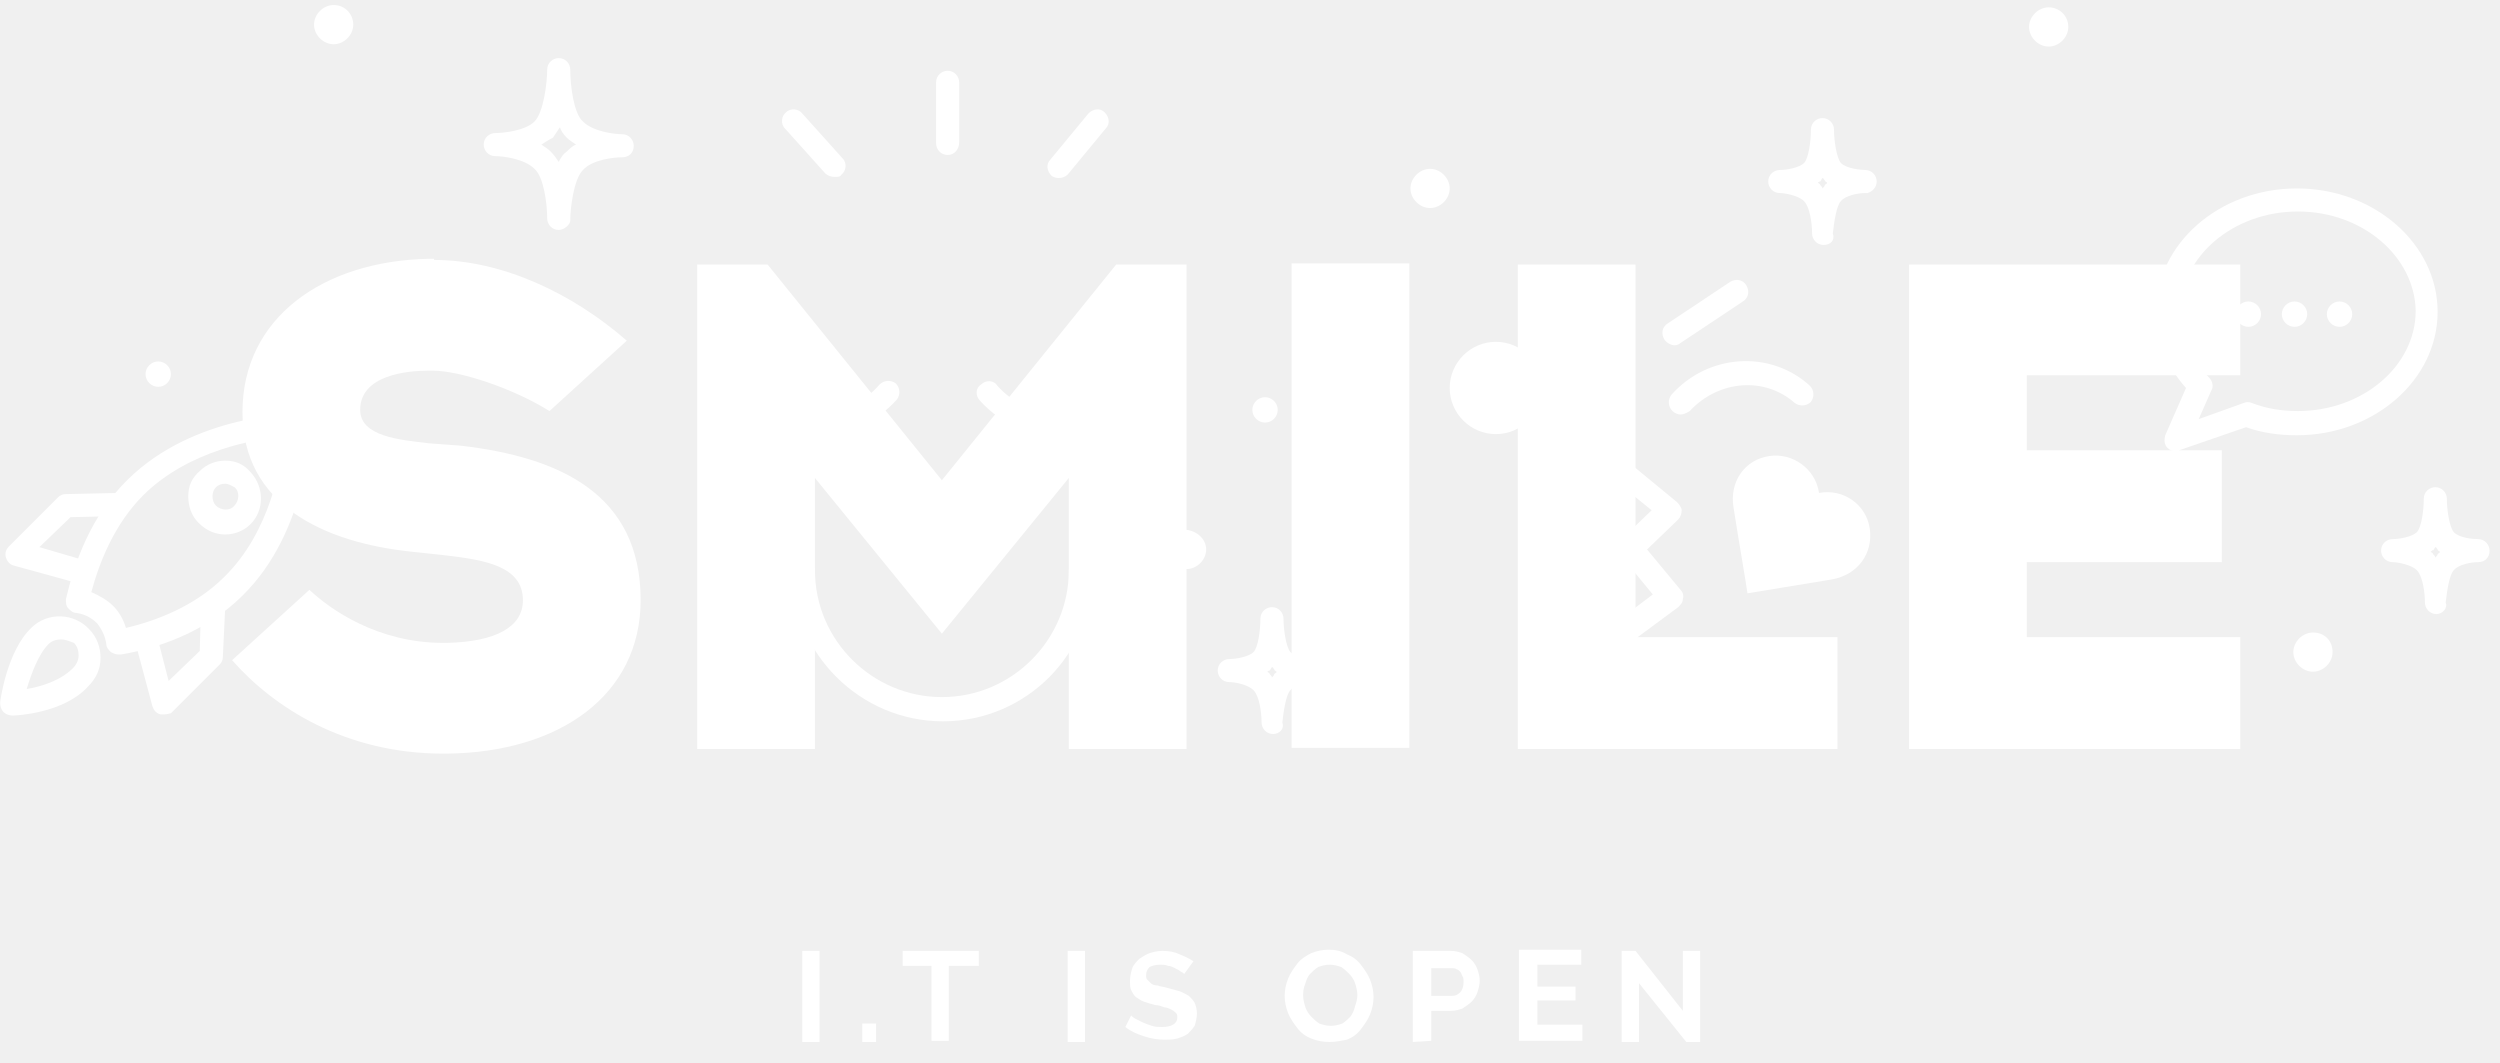
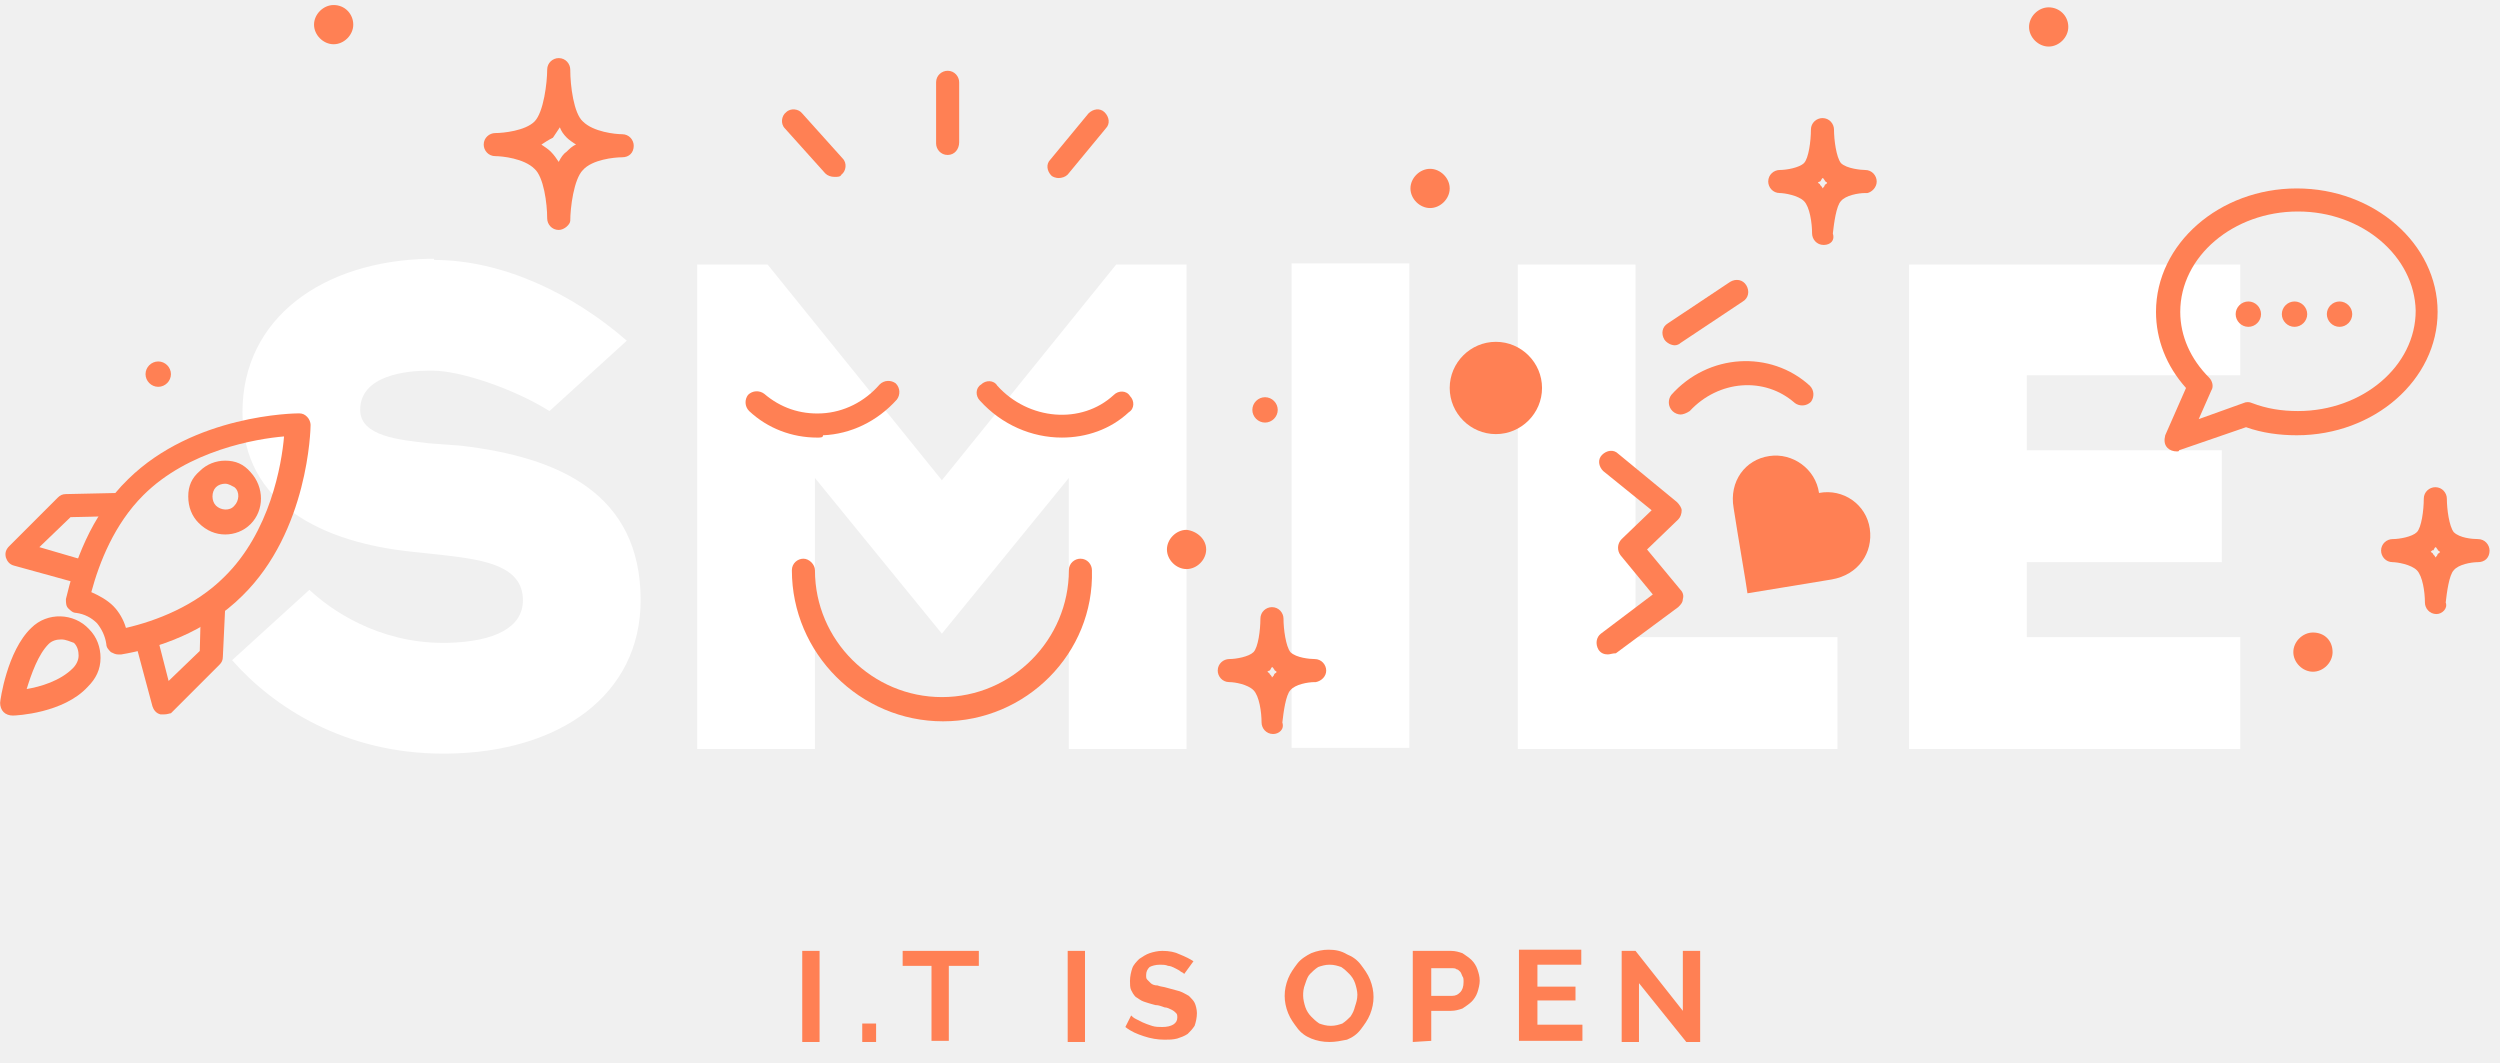
<svg xmlns="http://www.w3.org/2000/svg" role="img" aria-label="Smile" width="160" height="68" viewBox="0 0 160 68" fill="none">
  <g clip-path="url(#clip0_1745_11507)">
    <path d="M27.78 16.636C32.138 16.636 36.643 18.777 40.115 21.804L35.166 26.307C32.802 24.831 29.405 23.723 27.706 23.723H27.41C26.007 23.723 23.052 24.018 23.052 26.233C23.052 27.931 25.564 28.152 27.484 28.374L29.479 28.522C35.831 29.26 41.001 31.622 41.001 38.414C41.001 44.467 35.831 48.158 28.592 48.232H28.371C22.092 48.232 17.513 45.279 14.854 42.252L19.802 37.749C21.132 39.004 24.16 41.145 28.371 41.145H28.592C31.768 41.071 33.467 40.111 33.467 38.414C33.467 36.199 30.956 35.83 28.444 35.535L26.376 35.313C20.689 34.722 15.518 32.286 15.518 26.381C15.518 20.327 20.689 16.71 27.41 16.563H27.78V16.636Z" fill="white" />
    <path d="M68.405 47.937V30.589L60.28 40.555L52.155 30.589V47.937H44.621V16.932H49.127L60.28 30.736L71.434 16.932H75.939V47.937H68.405Z" fill="white" />
    <path d="M97.139 47.937V16.932H104.673V40.776H117.599V47.937H97.139Z" fill="white" />
    <path d="M142.197 28.817V35.978H129.714V40.776H143.379V47.937H122.18V16.932H143.379V24.019H129.714V28.817H142.197Z" fill="white" />
    <path d="M90.196 16.858H82.662V47.862H90.196V16.858Z" fill="white" />
-     <path d="M60.356 46.165C55.038 46.165 50.68 41.809 50.68 36.494C50.68 36.051 51.049 35.756 51.418 35.756C51.788 35.756 52.157 36.125 52.157 36.494C52.157 40.997 55.85 44.614 60.282 44.614C64.788 44.614 68.407 40.923 68.407 36.494C68.407 36.051 68.776 35.756 69.146 35.756C69.589 35.756 69.884 36.125 69.884 36.494C70.032 41.809 65.674 46.165 60.356 46.165Z" fill="white" />
-     <path d="M67.961 28.005C66.041 28.005 64.12 27.192 62.717 25.642C62.422 25.347 62.422 24.83 62.791 24.609C63.086 24.314 63.603 24.314 63.825 24.683C65.819 26.897 69.217 27.192 71.285 25.273C71.581 24.978 72.098 24.978 72.319 25.347C72.615 25.642 72.615 26.159 72.246 26.381C71.064 27.488 69.513 28.005 67.961 28.005Z" fill="white" />
-     <path d="M52.305 28.006C50.68 28.006 49.129 27.415 47.947 26.308C47.651 26.012 47.651 25.569 47.873 25.274C48.168 24.979 48.611 24.979 48.907 25.2C49.941 26.086 51.197 26.529 52.6 26.455C54.004 26.381 55.333 25.717 56.293 24.61C56.589 24.314 57.032 24.314 57.327 24.536C57.623 24.831 57.623 25.274 57.401 25.569C56.145 26.972 54.447 27.784 52.674 27.858C52.674 28.006 52.526 28.006 52.305 28.006Z" fill="white" />
-     <path d="M155.934 39.3C155.491 39.3 155.195 38.931 155.195 38.562C155.195 37.898 155.048 36.864 154.678 36.495C154.309 36.126 153.423 35.978 153.127 35.978C152.684 35.978 152.389 35.609 152.389 35.24C152.389 34.797 152.758 34.502 153.127 34.502C153.57 34.502 154.383 34.354 154.678 34.059C154.974 33.764 155.122 32.656 155.122 31.918C155.122 31.475 155.491 31.18 155.86 31.18C156.303 31.18 156.599 31.549 156.599 31.918C156.599 32.582 156.747 33.69 157.042 34.059C157.411 34.428 158.224 34.502 158.593 34.502C159.036 34.502 159.332 34.871 159.332 35.24C159.332 35.683 159.036 35.978 158.593 35.978C158.15 35.978 157.338 36.126 157.042 36.495C156.747 36.79 156.599 37.898 156.525 38.562C156.673 38.931 156.303 39.3 155.934 39.3ZM155.565 35.314C155.639 35.388 155.713 35.388 155.713 35.461C155.786 35.535 155.86 35.609 155.86 35.683C155.934 35.609 156.008 35.535 156.008 35.461C156.082 35.388 156.156 35.388 156.156 35.314C156.082 35.24 156.008 35.24 156.008 35.166C155.934 35.092 155.934 35.019 155.86 35.019C155.786 35.092 155.786 35.166 155.713 35.24C155.713 35.166 155.639 35.24 155.565 35.314Z" fill="white" />
-     <path d="M116.711 15.677C116.268 15.677 115.973 15.308 115.973 14.939C115.973 14.274 115.825 13.241 115.456 12.872C115.086 12.503 114.2 12.355 113.905 12.355C113.461 12.355 113.166 11.986 113.166 11.617C113.166 11.174 113.535 10.879 113.905 10.879C114.348 10.879 115.16 10.731 115.456 10.436C115.751 10.14 115.899 9.033 115.899 8.295C115.899 7.852 116.268 7.557 116.638 7.557C117.081 7.557 117.376 7.926 117.376 8.295C117.376 8.959 117.524 10.067 117.819 10.436C118.189 10.805 119.149 10.879 119.371 10.879C119.814 10.879 120.109 11.248 120.109 11.617C120.109 11.986 119.814 12.281 119.518 12.355C119.444 12.355 119.444 12.355 119.371 12.355C118.927 12.355 118.115 12.503 117.819 12.872C117.524 13.167 117.376 14.274 117.302 14.939C117.45 15.382 117.155 15.677 116.711 15.677ZM116.342 11.691C116.416 11.764 116.49 11.764 116.49 11.838C116.564 11.912 116.638 11.986 116.638 12.06C116.711 11.986 116.785 11.912 116.785 11.838C116.859 11.764 116.933 11.764 116.933 11.691C116.859 11.617 116.785 11.617 116.785 11.543C116.711 11.469 116.711 11.395 116.638 11.395C116.564 11.469 116.564 11.543 116.49 11.617C116.49 11.617 116.416 11.617 116.342 11.691Z" fill="white" />
-     <path d="M81.479 46.977C81.036 46.977 80.74 46.608 80.74 46.239C80.74 45.574 80.593 44.541 80.223 44.172C79.854 43.803 79.041 43.655 78.672 43.655C78.229 43.655 77.934 43.286 77.934 42.917C77.934 42.474 78.303 42.179 78.672 42.179C79.115 42.179 79.928 42.031 80.223 41.736C80.519 41.441 80.666 40.333 80.666 39.595C80.666 39.152 81.036 38.857 81.405 38.857C81.848 38.857 82.144 39.226 82.144 39.595C82.144 40.259 82.292 41.367 82.587 41.736C82.956 42.105 83.843 42.179 84.138 42.179C84.581 42.179 84.877 42.548 84.877 42.917C84.877 43.286 84.581 43.581 84.212 43.655H84.138C83.695 43.655 82.882 43.803 82.587 44.172C82.292 44.467 82.144 45.574 82.07 46.239C82.218 46.682 81.848 46.977 81.479 46.977ZM81.11 42.991C81.184 43.065 81.257 43.065 81.257 43.138C81.331 43.212 81.405 43.286 81.405 43.36C81.479 43.286 81.553 43.212 81.553 43.138C81.627 43.065 81.701 43.065 81.701 42.991C81.627 42.917 81.553 42.917 81.553 42.843C81.479 42.769 81.479 42.695 81.405 42.695C81.331 42.769 81.331 42.843 81.257 42.917C81.257 42.917 81.184 42.917 81.11 42.991Z" fill="white" />
-     <path d="M35.758 14.717C35.315 14.717 35.02 14.348 35.02 13.979C35.02 13.019 34.798 11.321 34.207 10.805C33.542 10.14 32.139 9.993 31.696 9.993C31.253 9.993 30.957 9.624 30.957 9.254C30.957 8.812 31.326 8.516 31.696 8.516C32.213 8.516 33.616 8.369 34.207 7.778C34.798 7.187 35.02 5.268 35.02 4.456C35.02 4.013 35.389 3.718 35.758 3.718C36.201 3.718 36.497 4.087 36.497 4.456C36.497 5.49 36.718 7.261 37.309 7.778C37.974 8.442 39.377 8.59 39.821 8.59C40.264 8.59 40.559 8.959 40.559 9.328C40.559 9.771 40.264 10.066 39.821 10.066C39.304 10.066 37.9 10.214 37.309 10.879C36.718 11.469 36.497 13.315 36.497 14.127C36.497 14.348 36.127 14.717 35.758 14.717ZM34.65 9.254C34.872 9.402 35.093 9.55 35.241 9.697C35.463 9.919 35.61 10.14 35.758 10.362C35.906 10.066 36.054 9.845 36.275 9.697C36.423 9.55 36.645 9.328 36.866 9.254C36.645 9.107 36.423 8.959 36.275 8.812C36.054 8.59 35.906 8.369 35.832 8.147C35.684 8.369 35.537 8.59 35.389 8.812C35.093 8.959 34.872 9.107 34.65 9.254Z" fill="white" />
-     <path d="M60.649 9.918C60.206 9.918 59.91 9.549 59.91 9.18V5.268C59.91 4.825 60.279 4.529 60.649 4.529C61.092 4.529 61.387 4.899 61.387 5.268V9.106C61.387 9.549 61.092 9.918 60.649 9.918Z" fill="white" />
-     <path d="M67.74 11.395C67.593 11.395 67.371 11.321 67.297 11.247C67.002 10.952 66.928 10.509 67.223 10.214L69.661 7.261C69.956 6.966 70.399 6.892 70.695 7.187C70.99 7.482 71.064 7.925 70.769 8.221L68.331 11.173C68.183 11.321 67.962 11.395 67.74 11.395Z" fill="white" />
-     <path d="M53.411 11.321C53.19 11.321 52.968 11.247 52.82 11.1L50.235 8.221C49.94 7.925 50.013 7.409 50.309 7.187C50.604 6.892 51.121 6.966 51.343 7.261L53.928 10.14C54.224 10.435 54.15 10.952 53.854 11.173C53.78 11.321 53.633 11.321 53.411 11.321Z" fill="white" />
-     <path d="M111.837 37.971C112.354 37.897 115.383 37.38 117.229 37.085C118.928 36.79 119.888 35.387 119.667 33.837C119.445 32.287 117.968 31.253 116.417 31.549C116.195 29.998 114.718 28.965 113.241 29.186C111.689 29.408 110.655 30.81 110.951 32.508C111.246 34.428 111.763 37.38 111.837 37.971Z" fill="white" />
-     <path d="M107.554 26.529C107.406 26.529 107.184 26.455 107.037 26.307C106.741 26.012 106.741 25.569 106.963 25.274C109.326 22.616 113.315 22.395 115.826 24.683C116.122 24.979 116.122 25.422 115.9 25.717C115.605 26.012 115.162 26.012 114.866 25.791C112.946 24.093 109.991 24.314 108.144 26.307C107.923 26.455 107.701 26.529 107.554 26.529Z" fill="white" />
-     <path d="M92.781 24.83C92.781 23.206 94.111 21.877 95.736 21.877C97.361 21.877 98.69 23.206 98.69 24.83C98.69 26.454 97.361 27.783 95.736 27.783C94.111 27.783 92.781 26.454 92.781 24.83Z" fill="white" />
-     <path d="M102.899 41.883C102.678 41.883 102.456 41.81 102.309 41.588C102.087 41.219 102.161 40.776 102.456 40.555L105.78 38.045L103.712 35.535C103.49 35.24 103.49 34.797 103.786 34.501L105.706 32.656L102.604 30.146C102.309 29.851 102.235 29.408 102.53 29.113C102.826 28.817 103.269 28.743 103.564 29.039L107.331 32.139C107.479 32.287 107.627 32.508 107.627 32.656C107.627 32.877 107.553 33.099 107.405 33.246L105.411 35.166L107.553 37.749C107.701 37.897 107.774 38.119 107.701 38.34C107.701 38.562 107.553 38.709 107.405 38.857L103.416 41.81C103.195 41.81 103.047 41.883 102.899 41.883Z" fill="white" />
-     <path d="M107.184 22.099C106.962 22.099 106.667 21.951 106.519 21.73C106.298 21.361 106.371 20.918 106.741 20.696L110.729 18.039C111.099 17.817 111.542 17.891 111.764 18.26C111.985 18.629 111.911 19.072 111.542 19.294L107.553 21.951C107.479 22.025 107.332 22.099 107.184 22.099Z" fill="white" />
-     <path d="M22.609 1.577C22.609 2.242 22.018 2.832 21.353 2.832C20.689 2.832 20.098 2.242 20.098 1.577C20.098 0.913 20.689 0.322 21.353 0.322C22.092 0.322 22.609 0.913 22.609 1.577Z" fill="white" />
-     <path d="M132.371 1.725C132.371 2.389 131.78 2.98 131.115 2.98C130.45 2.98 129.859 2.389 129.859 1.725C129.859 1.06 130.45 0.47 131.115 0.47C131.78 0.47 132.371 0.987 132.371 1.725Z" fill="white" />
-     <path d="M92.781 12.06C92.781 12.724 92.19 13.315 91.525 13.315C90.86 13.315 90.269 12.724 90.269 12.06C90.269 11.395 90.86 10.805 91.525 10.805C92.19 10.805 92.781 11.395 92.781 12.06Z" fill="white" />
-     <path d="M149.285 41.736C149.285 42.4 148.694 42.99 148.029 42.99C147.364 42.99 146.773 42.4 146.773 41.736C146.773 41.071 147.364 40.481 148.029 40.481C148.768 40.481 149.285 40.997 149.285 41.736Z" fill="white" />
-     <path d="M77.195 35.165C77.195 35.83 76.604 36.42 75.939 36.42C75.275 36.42 74.684 35.83 74.684 35.165C74.684 34.501 75.275 33.91 75.939 33.91C76.604 33.984 77.195 34.501 77.195 35.165Z" fill="white" />
-     <path d="M139.314 28.891C139.092 28.891 138.871 28.817 138.723 28.669C138.501 28.448 138.501 28.153 138.575 27.857L139.905 24.831C138.649 23.428 137.984 21.73 137.984 19.959C137.984 15.603 142.047 12.06 146.996 12.06C151.945 12.06 156.007 15.603 156.007 19.959C156.007 24.314 151.945 27.857 146.996 27.857C145.888 27.857 144.78 27.71 143.746 27.341L139.462 28.817C139.462 28.891 139.388 28.891 139.314 28.891ZM147.07 13.536C142.933 13.536 139.536 16.415 139.536 19.959C139.536 21.509 140.2 22.985 141.382 24.166C141.604 24.388 141.678 24.757 141.53 24.978L140.717 26.824L143.598 25.79C143.746 25.716 143.967 25.716 144.115 25.79C145.075 26.159 146.036 26.307 147.07 26.307C151.206 26.307 154.604 23.428 154.604 19.885C154.53 16.415 151.206 13.536 147.07 13.536Z" fill="white" />
-     <path d="M143.082 20.106C143.082 19.663 143.451 19.294 143.895 19.294C144.338 19.294 144.707 19.663 144.707 20.106C144.707 20.549 144.338 20.918 143.895 20.918C143.451 20.918 143.082 20.549 143.082 20.106Z" fill="white" />
-     <path d="M146.037 20.106C146.037 19.663 146.406 19.294 146.85 19.294C147.293 19.294 147.662 19.663 147.662 20.106C147.662 20.549 147.293 20.918 146.85 20.918C146.406 20.918 146.037 20.549 146.037 20.106Z" fill="white" />
-     <path d="M148.918 20.106C148.918 19.663 149.287 19.294 149.73 19.294C150.174 19.294 150.543 19.663 150.543 20.106C150.543 20.549 150.174 20.918 149.73 20.918C149.287 20.918 148.918 20.549 148.918 20.106Z" fill="white" />
-     <path d="M81.775 26.233C81.775 26.676 81.406 27.045 80.963 27.045C80.52 27.045 80.15 26.676 80.15 26.233C80.15 25.79 80.52 25.421 80.963 25.421C81.406 25.421 81.775 25.79 81.775 26.233Z" fill="white" />
-     <path d="M10.94 23.945C10.94 24.388 10.57 24.757 10.127 24.757C9.684 24.757 9.314 24.388 9.314 23.945C9.314 23.502 9.684 23.133 10.127 23.133C10.57 23.133 10.94 23.502 10.94 23.945Z" fill="white" />
-     <path d="M0.82 45.796C0.599 45.796 0.377 45.722 0.229 45.574C0.082 45.427 0.008 45.205 0.008 44.984C0.008 44.836 0.451 41.662 2.002 40.185C3.036 39.152 4.735 39.226 5.695 40.259C6.212 40.776 6.434 41.44 6.434 42.105C6.434 42.843 6.139 43.434 5.621 43.95C4.07 45.648 1.042 45.796 0.82 45.796C0.894 45.796 0.894 45.796 0.82 45.796ZM3.923 40.924C3.627 40.924 3.332 40.997 3.11 41.219C2.445 41.883 2.002 43.138 1.707 44.098C2.593 43.95 3.849 43.581 4.661 42.769C4.883 42.548 5.031 42.252 5.031 41.957C5.031 41.662 4.957 41.367 4.735 41.145C4.513 41.071 4.218 40.924 3.923 40.924Z" fill="white" />
-     <path d="M7.543 41.884C7.395 41.884 7.247 41.81 7.099 41.736C6.952 41.589 6.804 41.441 6.804 41.219C6.73 40.703 6.509 40.26 6.213 39.891C5.844 39.522 5.401 39.3 4.884 39.226C4.662 39.226 4.514 39.079 4.366 38.931C4.219 38.783 4.219 38.562 4.219 38.34C4.736 36.126 5.77 33.025 8.207 30.663C12.418 26.529 18.844 26.455 19.139 26.455C19.361 26.455 19.509 26.529 19.656 26.677C19.804 26.824 19.878 27.046 19.878 27.193C19.878 27.489 19.73 33.985 15.52 38.119C13.156 40.481 9.98 41.515 7.764 41.884C7.69 41.884 7.616 41.884 7.543 41.884ZM5.844 37.897C6.361 38.119 6.878 38.414 7.247 38.783C7.616 39.152 7.912 39.669 8.06 40.186C9.98 39.743 12.492 38.783 14.338 36.938C17.293 34.059 18.031 29.703 18.179 27.932C16.406 28.079 12.048 28.817 9.168 31.697C7.321 33.542 6.361 35.978 5.844 37.897ZM14.412 34.206C13.821 34.206 13.23 33.985 12.713 33.468C12.27 33.025 12.048 32.435 12.048 31.77C12.048 31.106 12.27 30.589 12.787 30.146C13.23 29.703 13.821 29.482 14.412 29.482C15.077 29.482 15.594 29.703 16.037 30.22C16.923 31.18 16.923 32.656 16.037 33.542C15.594 33.985 15.003 34.206 14.412 34.206ZM14.412 30.958C14.19 30.958 13.969 31.032 13.821 31.18C13.673 31.327 13.599 31.549 13.599 31.77C13.599 31.992 13.673 32.213 13.821 32.361C14.117 32.656 14.707 32.73 15.003 32.361C15.298 32.066 15.372 31.475 15.003 31.18C14.855 31.106 14.633 30.958 14.412 30.958Z" fill="white" />
-     <path d="M5.4 37.38C5.326 37.38 5.252 37.38 5.178 37.38L0.894 36.199C0.599 36.125 0.451 35.903 0.377 35.682C0.303 35.387 0.377 35.165 0.599 34.944L3.701 31.843C3.849 31.696 3.997 31.622 4.218 31.622L7.616 31.548C8.059 31.548 8.355 31.843 8.355 32.286C8.355 32.729 8.059 33.024 7.616 33.024L4.514 33.098L2.519 35.017L5.548 35.903C5.917 36.051 6.213 36.42 6.065 36.863C6.065 37.158 5.769 37.38 5.4 37.38Z" fill="white" />
-     <path d="M10.495 45.722C10.422 45.722 10.348 45.722 10.274 45.722C9.978 45.648 9.831 45.426 9.757 45.205L8.649 41.071C8.575 40.702 8.797 40.259 9.166 40.185C9.535 40.111 9.978 40.333 10.052 40.702L10.791 43.581L12.785 41.661L12.859 38.856C12.859 38.413 13.229 38.118 13.672 38.118C14.115 38.118 14.41 38.487 14.41 38.93L14.263 42.031C14.263 42.252 14.189 42.4 14.041 42.547L10.939 45.648C10.865 45.648 10.717 45.722 10.495 45.722Z" fill="white" />
-     <path d="M51.344 66.687V60.856H52.452V66.687H51.344Z" fill="white" />
-     <path d="M55.184 66.687V65.506H56.07V66.687H55.184Z" fill="white" />
-     <path d="M62.571 61.815H60.724V66.614H59.616V61.815H57.77V60.856H62.645V61.815H62.571Z" fill="white" />
-     <path d="M68.332 66.687V60.856H69.44V66.687H68.332Z" fill="white" />
-     <path d="M75.79 62.332C75.717 62.258 75.717 62.258 75.569 62.184C75.495 62.111 75.347 62.037 75.2 61.963C75.052 61.889 74.904 61.815 74.756 61.815C74.609 61.741 74.387 61.741 74.239 61.741C73.944 61.741 73.722 61.815 73.575 61.889C73.427 62.037 73.353 62.184 73.353 62.406C73.353 62.553 73.353 62.627 73.427 62.701C73.501 62.775 73.575 62.849 73.648 62.922C73.722 62.996 73.87 63.07 74.092 63.07C74.239 63.144 74.461 63.144 74.683 63.218C74.978 63.292 75.2 63.365 75.495 63.439C75.717 63.513 75.938 63.661 76.086 63.735C76.234 63.882 76.381 64.03 76.455 64.177C76.529 64.325 76.603 64.62 76.603 64.842C76.603 65.137 76.529 65.433 76.455 65.654C76.308 65.875 76.16 66.023 76.012 66.171C75.79 66.318 75.569 66.392 75.347 66.466C75.052 66.54 74.83 66.54 74.535 66.54C74.092 66.54 73.648 66.466 73.205 66.318C72.762 66.171 72.393 66.023 72.023 65.728L72.393 64.99C72.467 65.063 72.54 65.137 72.688 65.211C72.836 65.285 72.984 65.359 73.131 65.433C73.279 65.506 73.501 65.58 73.722 65.654C73.944 65.728 74.165 65.728 74.387 65.728C74.978 65.728 75.347 65.506 75.347 65.137C75.347 64.99 75.347 64.916 75.273 64.842C75.2 64.768 75.126 64.694 74.978 64.62C74.83 64.547 74.683 64.473 74.535 64.473C74.313 64.399 74.165 64.325 73.944 64.325C73.648 64.251 73.427 64.177 73.205 64.104C72.984 64.03 72.836 63.882 72.688 63.808C72.54 63.661 72.467 63.513 72.393 63.365C72.319 63.218 72.319 62.996 72.319 62.775C72.319 62.48 72.393 62.184 72.467 61.963C72.54 61.741 72.762 61.52 72.91 61.372C73.131 61.225 73.353 61.077 73.575 61.003C73.796 60.929 74.092 60.856 74.387 60.856C74.83 60.856 75.2 60.929 75.495 61.077C75.864 61.225 76.16 61.372 76.381 61.52L75.79 62.332Z" fill="white" />
-     <path d="M85.099 66.687C84.656 66.687 84.287 66.613 83.918 66.466C83.548 66.318 83.253 66.097 83.031 65.801C82.81 65.506 82.588 65.211 82.44 64.841C82.293 64.472 82.219 64.103 82.219 63.734C82.219 63.365 82.293 62.996 82.44 62.627C82.588 62.258 82.81 61.962 83.031 61.667C83.253 61.372 83.622 61.15 83.918 61.003C84.287 60.855 84.656 60.781 85.026 60.781C85.469 60.781 85.838 60.855 86.207 61.077C86.577 61.224 86.872 61.446 87.094 61.741C87.315 62.036 87.537 62.332 87.685 62.701C87.832 63.07 87.906 63.439 87.906 63.808C87.906 64.177 87.832 64.546 87.685 64.915C87.537 65.284 87.315 65.58 87.094 65.875C86.872 66.17 86.577 66.392 86.207 66.539C85.838 66.613 85.469 66.687 85.099 66.687ZM83.401 63.734C83.401 63.956 83.474 64.251 83.548 64.472C83.622 64.694 83.77 64.915 83.918 65.063C84.065 65.211 84.213 65.358 84.435 65.506C84.656 65.58 84.878 65.653 85.173 65.653C85.469 65.653 85.69 65.58 85.912 65.506C86.133 65.358 86.281 65.211 86.429 65.063C86.577 64.841 86.651 64.694 86.724 64.399C86.798 64.177 86.872 63.956 86.872 63.66C86.872 63.439 86.798 63.144 86.724 62.922C86.651 62.701 86.503 62.479 86.355 62.332C86.207 62.184 86.06 62.036 85.838 61.889C85.617 61.815 85.395 61.741 85.099 61.741C84.804 61.741 84.582 61.815 84.361 61.889C84.139 62.036 83.992 62.184 83.844 62.332C83.696 62.479 83.622 62.701 83.548 62.922C83.401 63.291 83.401 63.513 83.401 63.734Z" fill="white" />
-     <path d="M90.418 66.687V60.856H92.856C93.151 60.856 93.373 60.929 93.594 61.003C93.816 61.151 94.037 61.298 94.185 61.446C94.333 61.594 94.481 61.815 94.554 62.037C94.628 62.258 94.702 62.48 94.702 62.775C94.702 62.996 94.628 63.292 94.554 63.513C94.481 63.735 94.333 63.956 94.185 64.104C94.037 64.251 93.816 64.399 93.594 64.547C93.373 64.62 93.151 64.694 92.856 64.694H91.6V66.614L90.418 66.687ZM91.6 63.735H92.929C93.151 63.735 93.299 63.661 93.446 63.513C93.594 63.365 93.668 63.144 93.668 62.849C93.668 62.701 93.668 62.553 93.594 62.48C93.52 62.332 93.52 62.258 93.446 62.184C93.373 62.111 93.299 62.037 93.225 62.037C93.151 61.963 93.003 61.963 92.929 61.963H91.6V63.735Z" fill="white" />
-     <path d="M101.275 65.653V66.613H97.213V60.781H101.202V61.741H98.395V63.144H100.832V64.029H98.395V65.58H101.275V65.653Z" fill="white" />
-     <path d="M104.895 62.922V66.687H103.787V60.855H104.673L107.702 64.694V60.855H108.81V66.687H107.923L104.895 62.922Z" fill="white" />
+     <path d="M60.356 46.165C55.038 46.165 50.68 41.809 50.68 36.494C50.68 36.051 51.049 35.756 51.418 35.756C51.788 35.756 52.157 36.125 52.157 36.494C52.157 40.997 55.85 44.614 60.282 44.614C64.788 44.614 68.407 40.923 68.407 36.494C68.407 36.051 68.776 35.756 69.146 35.756C69.589 35.756 69.884 36.125 69.884 36.494C70.032 41.809 65.674 46.165 60.356 46.165Z" fill="#FF8054" />
+     <path d="M67.961 28.005C66.041 28.005 64.12 27.192 62.717 25.642C62.422 25.347 62.422 24.83 62.791 24.609C63.086 24.314 63.603 24.314 63.825 24.683C65.819 26.897 69.217 27.192 71.285 25.273C71.581 24.978 72.098 24.978 72.319 25.347C72.615 25.642 72.615 26.159 72.246 26.381C71.064 27.488 69.513 28.005 67.961 28.005Z" fill="#FF8054" />
+     <path d="M52.305 28.006C50.68 28.006 49.129 27.415 47.947 26.308C47.651 26.012 47.651 25.569 47.873 25.274C48.168 24.979 48.611 24.979 48.907 25.2C49.941 26.086 51.197 26.529 52.6 26.455C54.004 26.381 55.333 25.717 56.293 24.61C56.589 24.314 57.032 24.314 57.327 24.536C57.623 24.831 57.623 25.274 57.401 25.569C56.145 26.972 54.447 27.784 52.674 27.858C52.674 28.006 52.526 28.006 52.305 28.006Z" fill="#FF8054" />
+     <path d="M155.934 39.3C155.491 39.3 155.195 38.931 155.195 38.562C155.195 37.898 155.048 36.864 154.678 36.495C154.309 36.126 153.423 35.978 153.127 35.978C152.684 35.978 152.389 35.609 152.389 35.24C152.389 34.797 152.758 34.502 153.127 34.502C153.57 34.502 154.383 34.354 154.678 34.059C154.974 33.764 155.122 32.656 155.122 31.918C155.122 31.475 155.491 31.18 155.86 31.18C156.303 31.18 156.599 31.549 156.599 31.918C156.599 32.582 156.747 33.69 157.042 34.059C157.411 34.428 158.224 34.502 158.593 34.502C159.036 34.502 159.332 34.871 159.332 35.24C159.332 35.683 159.036 35.978 158.593 35.978C158.15 35.978 157.338 36.126 157.042 36.495C156.747 36.79 156.599 37.898 156.525 38.562C156.673 38.931 156.303 39.3 155.934 39.3ZM155.565 35.314C155.639 35.388 155.713 35.388 155.713 35.461C155.786 35.535 155.86 35.609 155.86 35.683C155.934 35.609 156.008 35.535 156.008 35.461C156.082 35.388 156.156 35.388 156.156 35.314C156.082 35.24 156.008 35.24 156.008 35.166C155.934 35.092 155.934 35.019 155.86 35.019C155.786 35.092 155.786 35.166 155.713 35.24C155.713 35.166 155.639 35.24 155.565 35.314Z" fill="#FF8054" />
+     <path d="M116.711 15.677C116.268 15.677 115.973 15.308 115.973 14.939C115.973 14.274 115.825 13.241 115.456 12.872C115.086 12.503 114.2 12.355 113.905 12.355C113.461 12.355 113.166 11.986 113.166 11.617C113.166 11.174 113.535 10.879 113.905 10.879C114.348 10.879 115.16 10.731 115.456 10.436C115.751 10.14 115.899 9.033 115.899 8.295C115.899 7.852 116.268 7.557 116.638 7.557C117.081 7.557 117.376 7.926 117.376 8.295C117.376 8.959 117.524 10.067 117.819 10.436C118.189 10.805 119.149 10.879 119.371 10.879C119.814 10.879 120.109 11.248 120.109 11.617C120.109 11.986 119.814 12.281 119.518 12.355C119.444 12.355 119.444 12.355 119.371 12.355C118.927 12.355 118.115 12.503 117.819 12.872C117.524 13.167 117.376 14.274 117.302 14.939C117.45 15.382 117.155 15.677 116.711 15.677ZM116.342 11.691C116.416 11.764 116.49 11.764 116.49 11.838C116.564 11.912 116.638 11.986 116.638 12.06C116.711 11.986 116.785 11.912 116.785 11.838C116.859 11.764 116.933 11.764 116.933 11.691C116.859 11.617 116.785 11.617 116.785 11.543C116.711 11.469 116.711 11.395 116.638 11.395C116.564 11.469 116.564 11.543 116.49 11.617C116.49 11.617 116.416 11.617 116.342 11.691Z" fill="#FF8054" />
+     <path d="M81.479 46.977C81.036 46.977 80.74 46.608 80.74 46.239C80.74 45.574 80.593 44.541 80.223 44.172C79.854 43.803 79.041 43.655 78.672 43.655C78.229 43.655 77.934 43.286 77.934 42.917C77.934 42.474 78.303 42.179 78.672 42.179C79.115 42.179 79.928 42.031 80.223 41.736C80.519 41.441 80.666 40.333 80.666 39.595C80.666 39.152 81.036 38.857 81.405 38.857C81.848 38.857 82.144 39.226 82.144 39.595C82.144 40.259 82.292 41.367 82.587 41.736C82.956 42.105 83.843 42.179 84.138 42.179C84.581 42.179 84.877 42.548 84.877 42.917C84.877 43.286 84.581 43.581 84.212 43.655H84.138C83.695 43.655 82.882 43.803 82.587 44.172C82.292 44.467 82.144 45.574 82.07 46.239C82.218 46.682 81.848 46.977 81.479 46.977ZM81.11 42.991C81.184 43.065 81.257 43.065 81.257 43.138C81.331 43.212 81.405 43.286 81.405 43.36C81.479 43.286 81.553 43.212 81.553 43.138C81.627 43.065 81.701 43.065 81.701 42.991C81.627 42.917 81.553 42.917 81.553 42.843C81.479 42.769 81.479 42.695 81.405 42.695C81.331 42.769 81.331 42.843 81.257 42.917C81.257 42.917 81.184 42.917 81.11 42.991Z" fill="#FF8054" />
+     <path d="M35.758 14.717C35.315 14.717 35.02 14.348 35.02 13.979C35.02 13.019 34.798 11.321 34.207 10.805C33.542 10.14 32.139 9.993 31.696 9.993C31.253 9.993 30.957 9.624 30.957 9.254C30.957 8.812 31.326 8.516 31.696 8.516C32.213 8.516 33.616 8.369 34.207 7.778C34.798 7.187 35.02 5.268 35.02 4.456C35.02 4.013 35.389 3.718 35.758 3.718C36.201 3.718 36.497 4.087 36.497 4.456C36.497 5.49 36.718 7.261 37.309 7.778C37.974 8.442 39.377 8.59 39.821 8.59C40.264 8.59 40.559 8.959 40.559 9.328C40.559 9.771 40.264 10.066 39.821 10.066C39.304 10.066 37.9 10.214 37.309 10.879C36.718 11.469 36.497 13.315 36.497 14.127C36.497 14.348 36.127 14.717 35.758 14.717ZM34.65 9.254C34.872 9.402 35.093 9.55 35.241 9.697C35.463 9.919 35.61 10.14 35.758 10.362C35.906 10.066 36.054 9.845 36.275 9.697C36.423 9.55 36.645 9.328 36.866 9.254C36.645 9.107 36.423 8.959 36.275 8.812C36.054 8.59 35.906 8.369 35.832 8.147C35.684 8.369 35.537 8.59 35.389 8.812C35.093 8.959 34.872 9.107 34.65 9.254Z" fill="#FF8054" />
+     <path d="M60.649 9.918C60.206 9.918 59.91 9.549 59.91 9.18V5.268C59.91 4.825 60.279 4.529 60.649 4.529C61.092 4.529 61.387 4.899 61.387 5.268V9.106C61.387 9.549 61.092 9.918 60.649 9.918Z" fill="#FF8054" />
+     <path d="M67.74 11.395C67.593 11.395 67.371 11.321 67.297 11.247C67.002 10.952 66.928 10.509 67.223 10.214L69.661 7.261C69.956 6.966 70.399 6.892 70.695 7.187C70.99 7.482 71.064 7.925 70.769 8.221L68.331 11.173C68.183 11.321 67.962 11.395 67.74 11.395Z" fill="#FF8054" />
+     <path d="M53.411 11.321C53.19 11.321 52.968 11.247 52.82 11.1L50.235 8.221C49.94 7.925 50.013 7.409 50.309 7.187C50.604 6.892 51.121 6.966 51.343 7.261L53.928 10.14C54.224 10.435 54.15 10.952 53.854 11.173C53.78 11.321 53.633 11.321 53.411 11.321Z" fill="#FF8054" />
+     <path d="M111.837 37.971C112.354 37.897 115.383 37.38 117.229 37.085C118.928 36.79 119.888 35.387 119.667 33.837C119.445 32.287 117.968 31.253 116.417 31.549C116.195 29.998 114.718 28.965 113.241 29.186C111.689 29.408 110.655 30.81 110.951 32.508C111.246 34.428 111.763 37.38 111.837 37.971Z" fill="#FF8054" />
+     <path d="M107.554 26.529C107.406 26.529 107.184 26.455 107.037 26.307C106.741 26.012 106.741 25.569 106.963 25.274C109.326 22.616 113.315 22.395 115.826 24.683C116.122 24.979 116.122 25.422 115.9 25.717C115.605 26.012 115.162 26.012 114.866 25.791C112.946 24.093 109.991 24.314 108.144 26.307C107.923 26.455 107.701 26.529 107.554 26.529Z" fill="#FF8054" />
+     <path d="M92.781 24.83C92.781 23.206 94.111 21.877 95.736 21.877C97.361 21.877 98.69 23.206 98.69 24.83C98.69 26.454 97.361 27.783 95.736 27.783C94.111 27.783 92.781 26.454 92.781 24.83Z" fill="#FF8054" />
+     <path d="M102.899 41.883C102.678 41.883 102.456 41.81 102.309 41.588C102.087 41.219 102.161 40.776 102.456 40.555L105.78 38.045L103.712 35.535C103.49 35.24 103.49 34.797 103.786 34.501L105.706 32.656L102.604 30.146C102.309 29.851 102.235 29.408 102.53 29.113C102.826 28.817 103.269 28.743 103.564 29.039L107.331 32.139C107.479 32.287 107.627 32.508 107.627 32.656C107.627 32.877 107.553 33.099 107.405 33.246L105.411 35.166L107.553 37.749C107.701 37.897 107.774 38.119 107.701 38.34C107.701 38.562 107.553 38.709 107.405 38.857L103.416 41.81C103.195 41.81 103.047 41.883 102.899 41.883Z" fill="#FF8054" />
+     <path d="M107.184 22.099C106.962 22.099 106.667 21.951 106.519 21.73C106.298 21.361 106.371 20.918 106.741 20.696L110.729 18.039C111.099 17.817 111.542 17.891 111.764 18.26C111.985 18.629 111.911 19.072 111.542 19.294L107.553 21.951C107.479 22.025 107.332 22.099 107.184 22.099Z" fill="#FF8054" />
+     <path d="M22.609 1.577C22.609 2.242 22.018 2.832 21.353 2.832C20.689 2.832 20.098 2.242 20.098 1.577C20.098 0.913 20.689 0.322 21.353 0.322C22.092 0.322 22.609 0.913 22.609 1.577Z" fill="#FF8054" />
+     <path d="M132.371 1.725C132.371 2.389 131.78 2.98 131.115 2.98C130.45 2.98 129.859 2.389 129.859 1.725C129.859 1.06 130.45 0.47 131.115 0.47C131.78 0.47 132.371 0.987 132.371 1.725Z" fill="#FF8054" />
+     <path d="M92.781 12.06C92.781 12.724 92.19 13.315 91.525 13.315C90.86 13.315 90.269 12.724 90.269 12.06C90.269 11.395 90.86 10.805 91.525 10.805C92.19 10.805 92.781 11.395 92.781 12.06Z" fill="#FF8054" />
+     <path d="M149.285 41.736C149.285 42.4 148.694 42.99 148.029 42.99C147.364 42.99 146.773 42.4 146.773 41.736C146.773 41.071 147.364 40.481 148.029 40.481C148.768 40.481 149.285 40.997 149.285 41.736Z" fill="#FF8054" />
+     <path d="M77.195 35.165C77.195 35.83 76.604 36.42 75.939 36.42C75.275 36.42 74.684 35.83 74.684 35.165C74.684 34.501 75.275 33.91 75.939 33.91C76.604 33.984 77.195 34.501 77.195 35.165Z" fill="#FF8054" />
+     <path d="M139.314 28.891C139.092 28.891 138.871 28.817 138.723 28.669C138.501 28.448 138.501 28.153 138.575 27.857L139.905 24.831C138.649 23.428 137.984 21.73 137.984 19.959C137.984 15.603 142.047 12.06 146.996 12.06C151.945 12.06 156.007 15.603 156.007 19.959C156.007 24.314 151.945 27.857 146.996 27.857C145.888 27.857 144.78 27.71 143.746 27.341L139.462 28.817C139.462 28.891 139.388 28.891 139.314 28.891ZM147.07 13.536C142.933 13.536 139.536 16.415 139.536 19.959C139.536 21.509 140.2 22.985 141.382 24.166C141.604 24.388 141.678 24.757 141.53 24.978L140.717 26.824L143.598 25.79C143.746 25.716 143.967 25.716 144.115 25.79C145.075 26.159 146.036 26.307 147.07 26.307C151.206 26.307 154.604 23.428 154.604 19.885C154.53 16.415 151.206 13.536 147.07 13.536Z" fill="#FF8054" />
+     <path d="M143.082 20.106C143.082 19.663 143.451 19.294 143.895 19.294C144.338 19.294 144.707 19.663 144.707 20.106C144.707 20.549 144.338 20.918 143.895 20.918C143.451 20.918 143.082 20.549 143.082 20.106Z" fill="#FF8054" />
+     <path d="M146.037 20.106C146.037 19.663 146.406 19.294 146.85 19.294C147.293 19.294 147.662 19.663 147.662 20.106C147.662 20.549 147.293 20.918 146.85 20.918C146.406 20.918 146.037 20.549 146.037 20.106Z" fill="#FF8054" />
+     <path d="M148.918 20.106C148.918 19.663 149.287 19.294 149.73 19.294C150.174 19.294 150.543 19.663 150.543 20.106C150.543 20.549 150.174 20.918 149.73 20.918C149.287 20.918 148.918 20.549 148.918 20.106Z" fill="#FF8054" />
+     <path d="M81.775 26.233C81.775 26.676 81.406 27.045 80.963 27.045C80.52 27.045 80.15 26.676 80.15 26.233C80.15 25.79 80.52 25.421 80.963 25.421C81.406 25.421 81.775 25.79 81.775 26.233Z" fill="#FF8054" />
+     <path d="M10.94 23.945C10.94 24.388 10.57 24.757 10.127 24.757C9.684 24.757 9.314 24.388 9.314 23.945C9.314 23.502 9.684 23.133 10.127 23.133C10.57 23.133 10.94 23.502 10.94 23.945Z" fill="#FF8054" />
+     <path d="M0.82 45.796C0.599 45.796 0.377 45.722 0.229 45.574C0.082 45.427 0.008 45.205 0.008 44.984C0.008 44.836 0.451 41.662 2.002 40.185C3.036 39.152 4.735 39.226 5.695 40.259C6.212 40.776 6.434 41.44 6.434 42.105C6.434 42.843 6.139 43.434 5.621 43.95C4.07 45.648 1.042 45.796 0.82 45.796C0.894 45.796 0.894 45.796 0.82 45.796ZM3.923 40.924C3.627 40.924 3.332 40.997 3.11 41.219C2.445 41.883 2.002 43.138 1.707 44.098C2.593 43.95 3.849 43.581 4.661 42.769C4.883 42.548 5.031 42.252 5.031 41.957C5.031 41.662 4.957 41.367 4.735 41.145C4.513 41.071 4.218 40.924 3.923 40.924Z" fill="#FF8054" />
+     <path d="M7.543 41.884C7.395 41.884 7.247 41.81 7.099 41.736C6.952 41.589 6.804 41.441 6.804 41.219C6.73 40.703 6.509 40.26 6.213 39.891C5.844 39.522 5.401 39.3 4.884 39.226C4.662 39.226 4.514 39.079 4.366 38.931C4.219 38.783 4.219 38.562 4.219 38.34C4.736 36.126 5.77 33.025 8.207 30.663C12.418 26.529 18.844 26.455 19.139 26.455C19.361 26.455 19.509 26.529 19.656 26.677C19.804 26.824 19.878 27.046 19.878 27.193C19.878 27.489 19.73 33.985 15.52 38.119C13.156 40.481 9.98 41.515 7.764 41.884C7.69 41.884 7.616 41.884 7.543 41.884ZM5.844 37.897C6.361 38.119 6.878 38.414 7.247 38.783C7.616 39.152 7.912 39.669 8.06 40.186C9.98 39.743 12.492 38.783 14.338 36.938C17.293 34.059 18.031 29.703 18.179 27.932C16.406 28.079 12.048 28.817 9.168 31.697C7.321 33.542 6.361 35.978 5.844 37.897ZM14.412 34.206C13.821 34.206 13.23 33.985 12.713 33.468C12.27 33.025 12.048 32.435 12.048 31.77C12.048 31.106 12.27 30.589 12.787 30.146C13.23 29.703 13.821 29.482 14.412 29.482C15.077 29.482 15.594 29.703 16.037 30.22C16.923 31.18 16.923 32.656 16.037 33.542C15.594 33.985 15.003 34.206 14.412 34.206ZM14.412 30.958C14.19 30.958 13.969 31.032 13.821 31.18C13.673 31.327 13.599 31.549 13.599 31.77C13.599 31.992 13.673 32.213 13.821 32.361C14.117 32.656 14.707 32.73 15.003 32.361C15.298 32.066 15.372 31.475 15.003 31.18C14.855 31.106 14.633 30.958 14.412 30.958Z" fill="#FF8054" />
+     <path d="M5.4 37.38C5.326 37.38 5.252 37.38 5.178 37.38L0.894 36.199C0.599 36.125 0.451 35.903 0.377 35.682C0.303 35.387 0.377 35.165 0.599 34.944L3.701 31.843C3.849 31.696 3.997 31.622 4.218 31.622L7.616 31.548C8.059 31.548 8.355 31.843 8.355 32.286C8.355 32.729 8.059 33.024 7.616 33.024L4.514 33.098L2.519 35.017L5.548 35.903C5.917 36.051 6.213 36.42 6.065 36.863C6.065 37.158 5.769 37.38 5.4 37.38Z" fill="#FF8054" />
+     <path d="M10.495 45.722C10.422 45.722 10.348 45.722 10.274 45.722C9.978 45.648 9.831 45.426 9.757 45.205L8.649 41.071C8.575 40.702 8.797 40.259 9.166 40.185C9.535 40.111 9.978 40.333 10.052 40.702L10.791 43.581L12.785 41.661L12.859 38.856C12.859 38.413 13.229 38.118 13.672 38.118C14.115 38.118 14.41 38.487 14.41 38.93L14.263 42.031C14.263 42.252 14.189 42.4 14.041 42.547L10.939 45.648C10.865 45.648 10.717 45.722 10.495 45.722Z" fill="#FF8054" />
+     <path d="M51.344 66.687V60.856H52.452V66.687H51.344Z" fill="#FF8054" />
+     <path d="M55.184 66.687V65.506H56.07V66.687H55.184Z" fill="#FF8054" />
+     <path d="M62.571 61.815H60.724V66.614H59.616V61.815H57.77V60.856H62.645V61.815H62.571Z" fill="#FF8054" />
+     <path d="M68.332 66.687V60.856H69.44V66.687H68.332Z" fill="#FF8054" />
+     <path d="M75.79 62.332C75.717 62.258 75.717 62.258 75.569 62.184C75.495 62.111 75.347 62.037 75.2 61.963C75.052 61.889 74.904 61.815 74.756 61.815C74.609 61.741 74.387 61.741 74.239 61.741C73.944 61.741 73.722 61.815 73.575 61.889C73.427 62.037 73.353 62.184 73.353 62.406C73.353 62.553 73.353 62.627 73.427 62.701C73.501 62.775 73.575 62.849 73.648 62.922C73.722 62.996 73.87 63.07 74.092 63.07C74.239 63.144 74.461 63.144 74.683 63.218C74.978 63.292 75.2 63.365 75.495 63.439C75.717 63.513 75.938 63.661 76.086 63.735C76.234 63.882 76.381 64.03 76.455 64.177C76.529 64.325 76.603 64.62 76.603 64.842C76.603 65.137 76.529 65.433 76.455 65.654C76.308 65.875 76.16 66.023 76.012 66.171C75.79 66.318 75.569 66.392 75.347 66.466C75.052 66.54 74.83 66.54 74.535 66.54C74.092 66.54 73.648 66.466 73.205 66.318C72.762 66.171 72.393 66.023 72.023 65.728L72.393 64.99C72.467 65.063 72.54 65.137 72.688 65.211C72.836 65.285 72.984 65.359 73.131 65.433C73.279 65.506 73.501 65.58 73.722 65.654C73.944 65.728 74.165 65.728 74.387 65.728C74.978 65.728 75.347 65.506 75.347 65.137C75.347 64.99 75.347 64.916 75.273 64.842C75.2 64.768 75.126 64.694 74.978 64.62C74.83 64.547 74.683 64.473 74.535 64.473C74.313 64.399 74.165 64.325 73.944 64.325C73.648 64.251 73.427 64.177 73.205 64.104C72.984 64.03 72.836 63.882 72.688 63.808C72.54 63.661 72.467 63.513 72.393 63.365C72.319 63.218 72.319 62.996 72.319 62.775C72.319 62.48 72.393 62.184 72.467 61.963C72.54 61.741 72.762 61.52 72.91 61.372C73.131 61.225 73.353 61.077 73.575 61.003C73.796 60.929 74.092 60.856 74.387 60.856C74.83 60.856 75.2 60.929 75.495 61.077C75.864 61.225 76.16 61.372 76.381 61.52L75.79 62.332Z" fill="#FF8054" />
+     <path d="M85.099 66.687C84.656 66.687 84.287 66.613 83.918 66.466C83.548 66.318 83.253 66.097 83.031 65.801C82.81 65.506 82.588 65.211 82.44 64.841C82.293 64.472 82.219 64.103 82.219 63.734C82.219 63.365 82.293 62.996 82.44 62.627C82.588 62.258 82.81 61.962 83.031 61.667C83.253 61.372 83.622 61.15 83.918 61.003C84.287 60.855 84.656 60.781 85.026 60.781C85.469 60.781 85.838 60.855 86.207 61.077C86.577 61.224 86.872 61.446 87.094 61.741C87.315 62.036 87.537 62.332 87.685 62.701C87.832 63.07 87.906 63.439 87.906 63.808C87.906 64.177 87.832 64.546 87.685 64.915C87.537 65.284 87.315 65.58 87.094 65.875C86.872 66.17 86.577 66.392 86.207 66.539C85.838 66.613 85.469 66.687 85.099 66.687ZM83.401 63.734C83.401 63.956 83.474 64.251 83.548 64.472C83.622 64.694 83.77 64.915 83.918 65.063C84.065 65.211 84.213 65.358 84.435 65.506C84.656 65.58 84.878 65.653 85.173 65.653C85.469 65.653 85.69 65.58 85.912 65.506C86.133 65.358 86.281 65.211 86.429 65.063C86.577 64.841 86.651 64.694 86.724 64.399C86.798 64.177 86.872 63.956 86.872 63.66C86.872 63.439 86.798 63.144 86.724 62.922C86.651 62.701 86.503 62.479 86.355 62.332C86.207 62.184 86.06 62.036 85.838 61.889C85.617 61.815 85.395 61.741 85.099 61.741C84.804 61.741 84.582 61.815 84.361 61.889C84.139 62.036 83.992 62.184 83.844 62.332C83.696 62.479 83.622 62.701 83.548 62.922C83.401 63.291 83.401 63.513 83.401 63.734Z" fill="#FF8054" />
+     <path d="M90.418 66.687V60.856H92.856C93.151 60.856 93.373 60.929 93.594 61.003C93.816 61.151 94.037 61.298 94.185 61.446C94.333 61.594 94.481 61.815 94.554 62.037C94.628 62.258 94.702 62.48 94.702 62.775C94.702 62.996 94.628 63.292 94.554 63.513C94.481 63.735 94.333 63.956 94.185 64.104C94.037 64.251 93.816 64.399 93.594 64.547C93.373 64.62 93.151 64.694 92.856 64.694H91.6V66.614L90.418 66.687ZM91.6 63.735H92.929C93.151 63.735 93.299 63.661 93.446 63.513C93.594 63.365 93.668 63.144 93.668 62.849C93.668 62.701 93.668 62.553 93.594 62.48C93.52 62.332 93.52 62.258 93.446 62.184C93.373 62.111 93.299 62.037 93.225 62.037C93.151 61.963 93.003 61.963 92.929 61.963H91.6V63.735Z" fill="#FF8054" />
+     <path d="M101.275 65.653V66.613H97.213V60.781H101.202V61.741H98.395V63.144H100.832V64.029H98.395V65.58H101.275V65.653Z" fill="#FF8054" />
+     <path d="M104.895 62.922V66.687H103.787V60.855H104.673L107.702 64.694V60.855H108.81V66.687H107.923L104.895 62.922Z" fill="#FF8054" />
  </g>
  <defs>
    <clipPath id="clip0_1745_11507">
      <rect width="159.546" height="67.177" fill="white" transform="translate(0.0078125 0.0264587)" />
    </clipPath>
  </defs>
</svg>
